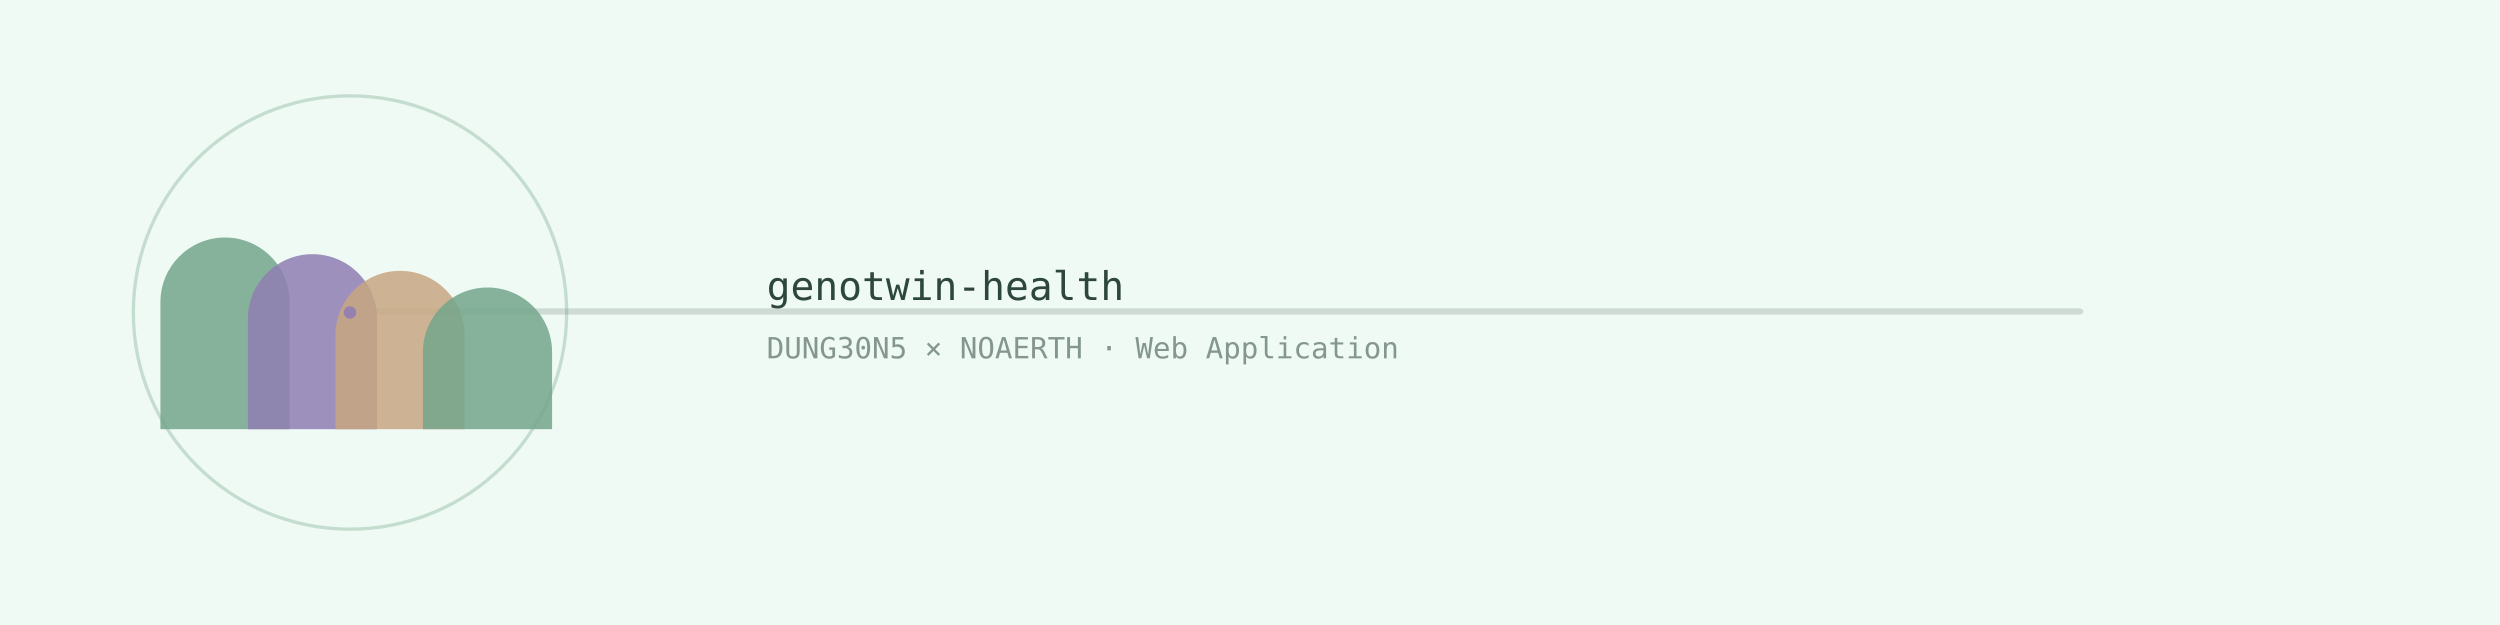
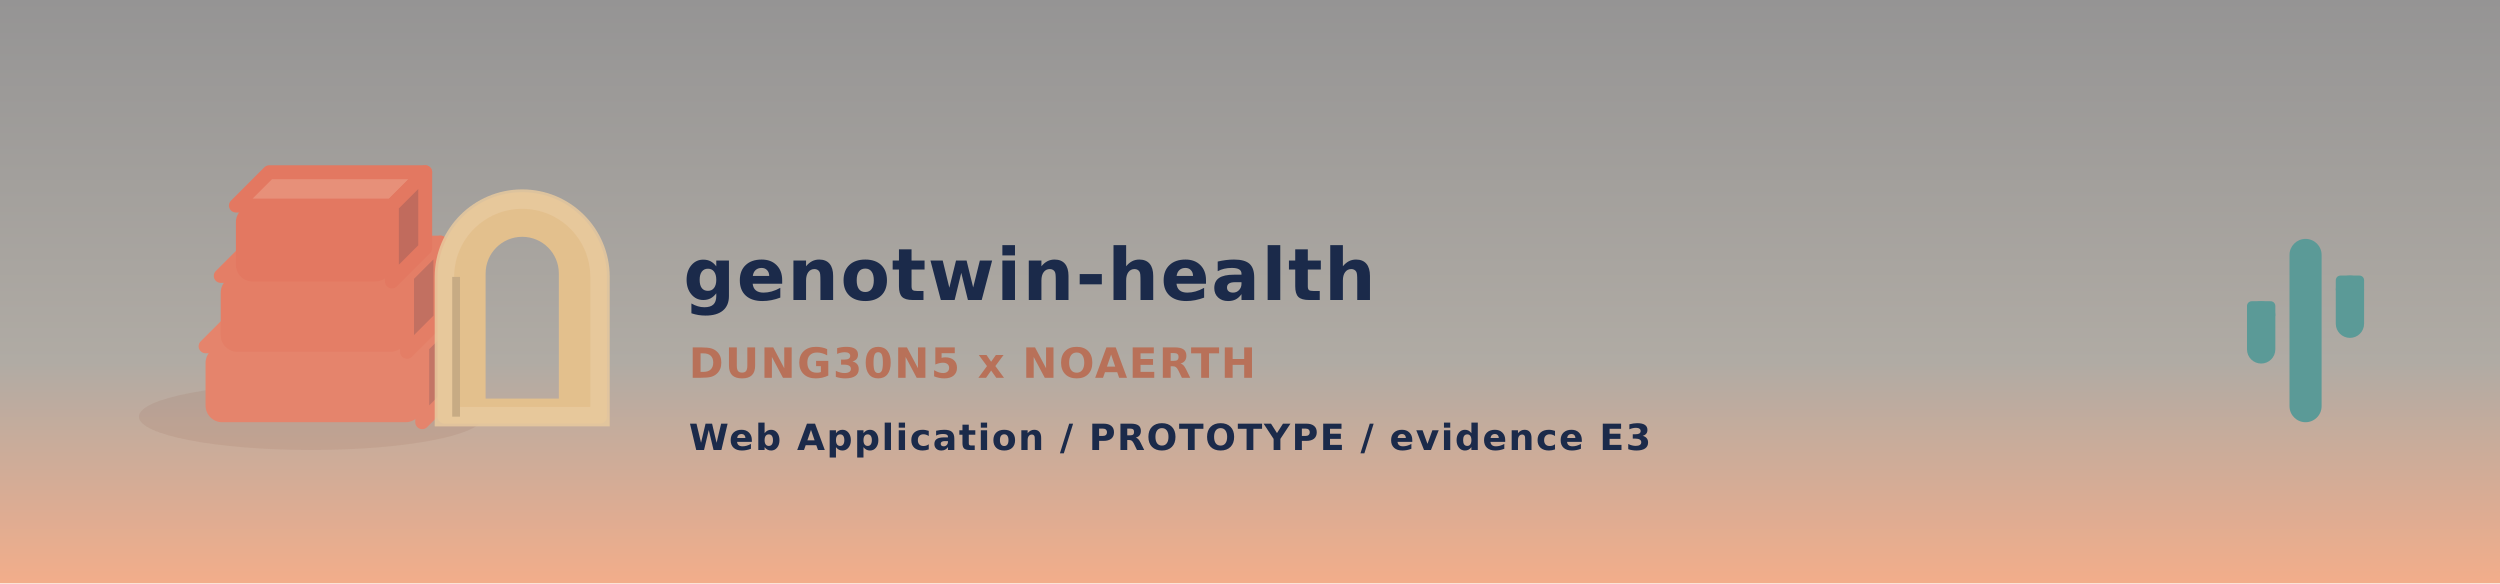
- <svg xmlns="http://www.w3.org/2000/svg" viewBox="0 0 1200 300" width="1200" height="300" role="img" aria-label="genotwin-health identity object">
-   <rect width="1200" height="300" fill="#effaf5" />
-   <defs>
-     <linearGradient id="gft" x1="0" y1="0" x2="1" y2="1">
-       <stop offset="0%" stop-color="#74a68b" />
-       <stop offset="100%" stop-color="#907eb3" />
-     </linearGradient>
-   </defs>
-   <rect x="168.00" y="148.00" width="832.00" height="3.00" rx="2.00" fill="rgba(26,52,43,0.160)" opacity="1.00" />
-   <path d="M77.00,206.00 L77.00,145.00 A31.00,31.00 0 0 1 139.00,145.00 L139.00,206.00 Z" fill="rgba(116,166,139,0.850)" opacity="1.00" />
-   <path d="M119.00,206.00 L119.00,153.00 A31.00,31.00 0 0 1 181.00,153.00 L181.00,206.00 Z" fill="rgba(144,126,179,0.850)" opacity="1.00" />
-   <path d="M161.00,206.00 L161.00,161.00 A31.00,31.00 0 0 1 223.00,161.00 L223.00,206.00 Z" fill="rgba(199,167,129,0.850)" opacity="1.00" />
-   <path d="M203.00,206.00 L203.00,169.00 A31.00,31.00 0 0 1 265.00,169.00 L265.00,206.00 Z" fill="rgba(116,166,139,0.850)" opacity="1.00" />
+ <svg xmlns="http://www.w3.org/2000/svg" width="900" height="210" viewBox="0 0 900 210" role="img" aria-label="genotwin-health - identity object">
+   <linearGradient id="skyf" x1="0" y1="0" x2="0" y2="1">
+     <stop offset="0" stop-color="#959494" />
+     <stop offset="0.62" stop-color="#b0aba4" />
+     <stop offset="1" stop-color="#f3ad8a" />
+   </linearGradient>
+   <rect width="900" height="210" fill="url(#skyf)" />
+   <rect x="0" y="352" width="900" height="-142" fill="#e9cda3" />
+   <rect x="0" y="352" width="900" height="3" fill="#ebd1a9" />
+   <ellipse cx="112" cy="150" rx="62" ry="12" fill="rgba(138,90,68,0.11)" />
  <g>
-     <circle cx="168.00" cy="150.00" r="104.00" fill="none" stroke="rgba(116,166,139,0.350)" stroke-width="1.60" opacity="1.00" />
-     <animate attributeName="opacity" values="0.25;1.0;0.25" dur="19.9s" begin="0s" repeatCount="indefinite" />
+     <path d="M74,124.67 L152,124.67 L164,112.67 L86,112.67 Z" fill="#e99a82" stroke="#e5846c" stroke-width="5" stroke-linejoin="round" />
+     <path d="M152,124.67 L164,112.67 L164,140 L152,152 Z" fill="#c37566" stroke="#e5846c" stroke-width="5" stroke-linejoin="round" />
+     <rect x="74" y="124.67" width="78" height="27.33" rx="6" fill="#e5846c" />
+     <path d="M79.46,99.33 L146.54,99.33 L158.54,87.33 L91.46,87.33 Z" fill="#e8957d" stroke="#e47e66" stroke-width="5" stroke-linejoin="round" />
+     <path d="M146.54,99.33 L158.54,87.33 L158.54,114.67 L146.54,126.67 Z" fill="#c27061" stroke="#e47e66" stroke-width="5" stroke-linejoin="round" />
+     <rect x="79.46" y="99.33" width="67.08" height="27.33" rx="6" fill="#e47e66" />
+     <path d="M84.92,74 L141.08,74 L153.08,62 L96.92,62 Z" fill="#e79079" stroke="#e37861" stroke-width="5" stroke-linejoin="round" />
+     <path d="M141.08,74 L153.08,62 L153.08,89.33 L141.08,101.33 Z" fill="#c16b5d" stroke="#e37861" stroke-width="5" stroke-linejoin="round" />
+     <rect x="84.92" y="74" width="56.16" height="27.33" rx="6" fill="#e37861" />
+     <animate attributeName="opacity" values="0.72;1;0.72" dur="6s" begin="0s" repeatCount="indefinite" />
  </g>
-   <circle cx="168" cy="150" r="3" fill="rgba(144,126,179,0.900)">
-     <animate attributeName="opacity" values="0.35;0.95;0.35" dur="19.9s" begin="0s" repeatCount="indefinite" />
-   </circle>
-   <text x="368" y="144" font-family="ui-monospace,Menlo,monospace" font-size="19" fill="rgba(26,52,43,0.900)">genotwin-health</text>
-   <text x="368" y="172" font-family="ui-monospace,Menlo,monospace" font-size="14" fill="rgba(26,52,43,0.500)">DUNG30N5 × NOAERTH · Web Application</text>
+   <path d="M160,150 L160,99.68 A28,28 0 0 1 216,99.68 L216,150 Z M172.32,146 L172.32,98.43 A15.68,15.68 0 0 1 203.68,98.43 L203.68,146 Z" fill="#e3c08d" fill-rule="evenodd" stroke="#e3c08d" stroke-width="5" stroke-linejoin="round" />
+   <path d="M160,150 L160,99.68 A28,28 0 0 1 216,99.68 L216,150 Z" fill="none" stroke="#e8c99d" stroke-width="7" stroke-linecap="round" opacity="0.85" />
+   <rect x="162.8" y="99.68" width="2.8" height="50.32" fill="#c7ab84" />
+   <text x="246" y="108" font-family="Verdana,DejaVu Sans,sans-serif" font-size="26" font-weight="700" letter-spacing="0.6" fill="#1b2a4a" text-anchor="start">genotwin-health</text>
+   <text x="248" y="136" font-family="Verdana,DejaVu Sans,sans-serif" font-size="15" font-weight="700" letter-spacing="0.6" fill="#b87159" text-anchor="start">DUNG30N5 x NOAERTH</text>
+   <text x="248" y="162" font-family="Verdana,DejaVu Sans,sans-serif" font-size="13" font-weight="700" letter-spacing="0.6" fill="#1b2a4a" text-anchor="start">Web Application  /  PROTOTYPE  /  evidence E3</text>
+   <rect x="824.22" y="86" width="11.56" height="66" rx="5.78" fill="#5b9a97" />
+   <rect x="808.92" y="108.44" width="10.2" height="22.44" rx="5.1" fill="#5b9a97" />
+   <rect x="808.92" y="108.44" width="10.2" height="6.6" rx="1.7" fill="#5b9a97" />
+   <rect x="840.88" y="99.2" width="10.2" height="22.44" rx="5.1" fill="#5b9a97" />
+   <rect x="840.88" y="99.2" width="10.2" height="6.6" rx="1.7" fill="#5b9a97" />
</svg>
